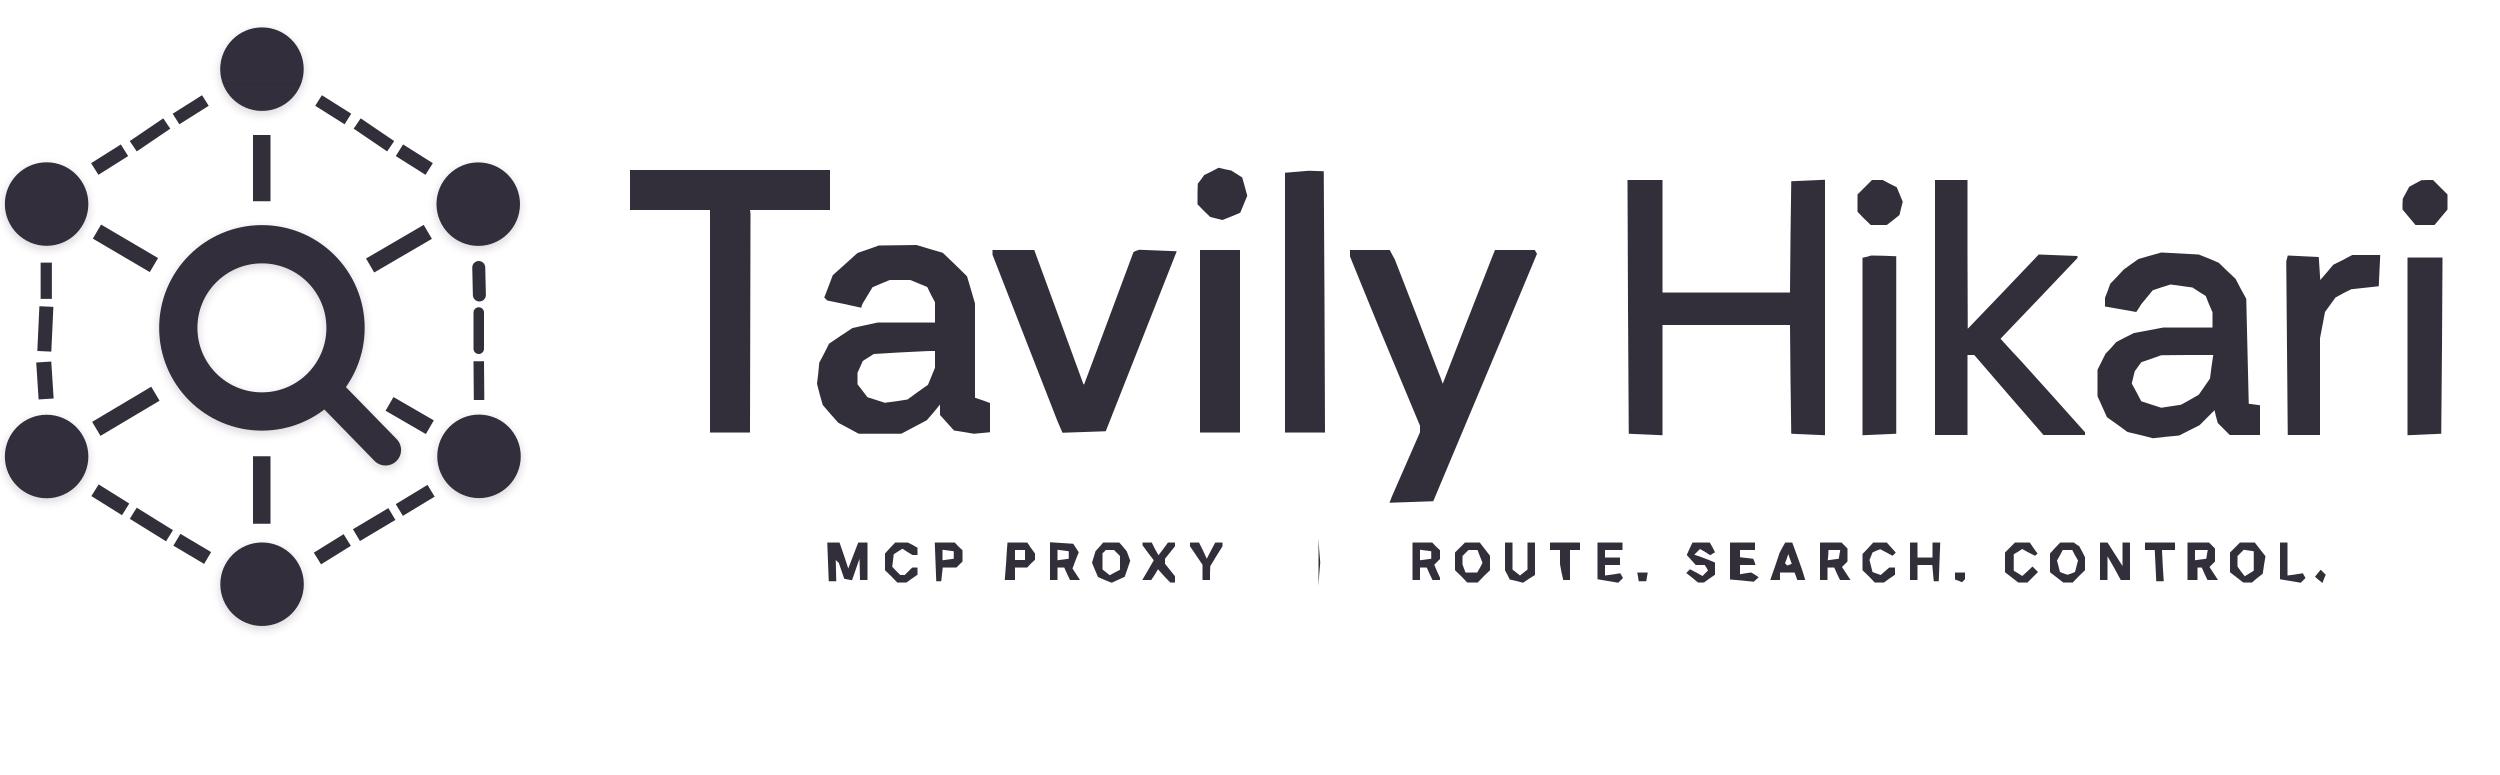
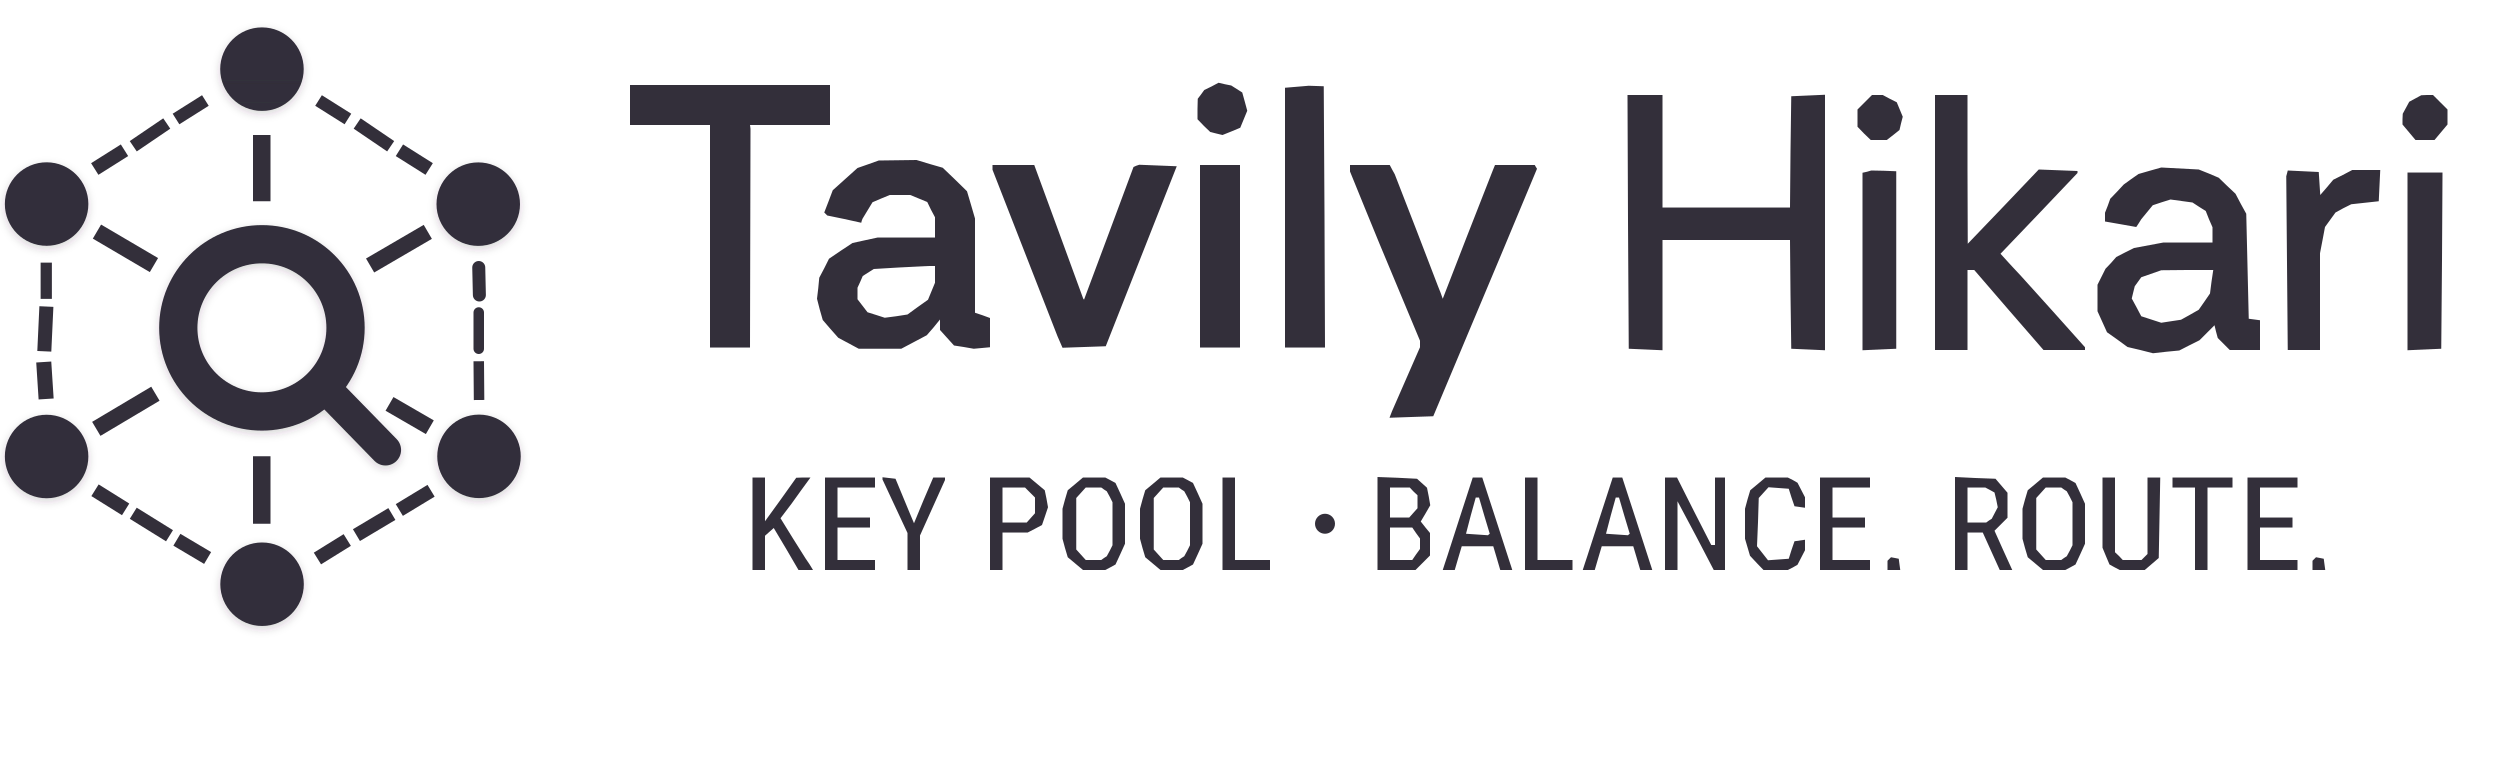
<svg xmlns="http://www.w3.org/2000/svg" width="1000" height="310" viewBox="0 0 1000 310" color-interpolation="sRGB">
  <defs>
    <radialGradient id="node-top-gradient" cx="58%" cy="48%" r="60%">
      <stop offset="0" stop-color="#332F3A" />
      <stop offset="35%" stop-color="#332F3A" />
      <stop offset="55%" stop-color="#332F3A" />
      <stop offset="70%" stop-color="#332F3A" />
      <stop offset="100%" stop-color="#332F3A" />
    </radialGradient>
    <linearGradient id="node-top-lighting" x1="0" y1="0" x2="0" y2="1">
      <stop offset="50%" stop-color="#332F3A" stop-opacity="0" />
      <stop offset="100%" stop-color="#332F3A" stop-opacity="0.12" />
    </linearGradient>
    <radialGradient id="node-upper-left-gradient" cx="35%" cy="30%" r="75%">
      <stop offset="0" stop-color="#332F3A" />
      <stop offset="100%" stop-color="#332F3A" />
    </radialGradient>
    <radialGradient id="node-upper-right-gradient" cx="35%" cy="30%" r="75%">
      <stop offset="0" stop-color="#332F3A" />
      <stop offset="100%" stop-color="#332F3A" />
    </radialGradient>
    <radialGradient id="node-lower-left-gradient" cx="35%" cy="30%" r="75%">
      <stop offset="0" stop-color="#332F3A" />
      <stop offset="100%" stop-color="#332F3A" />
    </radialGradient>
    <radialGradient id="node-lower-right-gradient" cx="35%" cy="30%" r="75%">
      <stop offset="0" stop-color="#332F3A" />
      <stop offset="100%" stop-color="#332F3A" />
    </radialGradient>
    <radialGradient id="node-bottom-gradient" cx="35%" cy="30%" r="75%">
      <stop offset="0" stop-color="#332F3A" />
      <stop offset="100%" stop-color="#332F3A" />
    </radialGradient>
    <linearGradient id="edge-top-right-gradient" x1="127" y1="41" x2="172" y2="69" gradientUnits="userSpaceOnUse">
      <stop offset="0" stop-color="#332F3A" />
      <stop offset="100%" stop-color="#332F3A" />
    </linearGradient>
    <linearGradient id="search-gradient" x1="72" y1="96" x2="157" y2="184" gradientUnits="userSpaceOnUse">
      <stop offset="0" stop-color="#332F3A" />
      <stop offset="45%" stop-color="#332F3A" />
      <stop offset="72%" stop-color="#332F3A" />
      <stop offset="100%" stop-color="#332F3A" />
    </linearGradient>
    <filter id="soft-depth" x="-20%" y="-20%" width="140%" height="145%" color-interpolation-filters="sRGB">
      <feDropShadow dx="0" dy="1.2" stdDeviation="1.8" flood-color="#332F3A" flood-opacity="0.2" />
    </filter>
    <linearGradient id="wordmark-tavily-gradient" x1="2520" y1="0" x2="6150" y2="0" gradientUnits="userSpaceOnUse">
      <stop offset="0" stop-color="#332F3A" />
      <stop offset="1" stop-color="#332F3A" />
    </linearGradient>
    <linearGradient id="wordmark-hikari-gradient" x1="6510" y1="0" x2="9790" y2="0" gradientUnits="userSpaceOnUse">
      <stop offset="0" stop-color="#332F3A" />
      <stop offset="0.48" stop-color="#332F3A" />
      <stop offset="1" stop-color="#332F3A" />
    </linearGradient>
-     <linearGradient id="tagline-primary-gradient" x1="3310" y1="0" x2="4890" y2="0" gradientUnits="userSpaceOnUse">
-       <stop offset="0" stop-color="#332F3A" />
-       <stop offset="1" stop-color="#332F3A" />
-     </linearGradient>
-     <linearGradient id="tagline-secondary-gradient" x1="5650" y1="0" x2="9300" y2="0" gradientUnits="userSpaceOnUse">
+     <linearGradient id="tagline-flow-gradient" x1="2970" y1="0" x2="9350" y2="0" gradientUnits="userSpaceOnUse">
      <stop offset="0" stop-color="#332F3A" />
      <stop offset="1" stop-color="#332F3A" />
    </linearGradient>
  </defs>
  <g id="mark-artwork">
    <g id="outer-network" fill="none" stroke-width="5" stroke-linecap="butt">
      <g id="edge-top-left">
        <line x1="70.4" y1="47.6" x2="82.15" y2="40.2" stroke="#332F3A" />
        <line x1="53.3" y1="58.5" x2="66.7" y2="49.4" stroke="#332F3A" />
        <line x1="37.9" y1="67.6" x2="49.8" y2="60.1" stroke="#332F3A" stroke-width="5.5" />
      </g>
      <g id="edge-top-right" stroke="url(#edge-top-right-gradient)">
        <line x1="127.415" y1="40.2" x2="139.165" y2="47.6" />
        <line x1="142.865" y1="49.4" x2="156.265" y2="58.5" />
        <line x1="159.765" y1="60.1" x2="171.665" y2="67.6" stroke-width="5.5" />
      </g>
      <g id="edge-right" stroke-width="4.2">
        <line x1="191.5" y1="107" x2="191.75" y2="118" stroke="#332F3A" stroke-width="5.2" stroke-linecap="round" />
        <line x1="191.5" y1="125" x2="191.5" y2="139.5" stroke="#332F3A" stroke-linecap="round" />
        <line x1="191.5" y1="144.5" x2="191.625" y2="160" stroke="#332F3A" />
      </g>
      <g id="edge-bottom-right" stroke-width="5.5">
        <line x1="172.425" y1="196.3" x2="159.725" y2="204" stroke="#332F3A" />
        <line x1="156.75" y1="205.6" x2="142.575" y2="214.05" stroke="#332F3A" />
        <line x1="138.9" y1="216" x2="126.969" y2="223.4" stroke="#332F3A" />
      </g>
      <g id="edge-bottom-left" stroke-width="5.5">
        <line x1="38" y1="196.1" x2="50.25" y2="203.75" stroke="#332F3A" />
        <line x1="53.3" y1="205.3" x2="67.8" y2="214.3" stroke="#332F3A" stroke-width="5.25" />
        <line x1="70.75" y1="215.9" x2="83.05" y2="223.2" stroke="#332F3A" />
      </g>
      <g id="edge-left" stroke-width="4.5">
        <line x1="18.5" y1="107.3" x2="18.5" y2="117.3" stroke="#332F3A" stroke-linecap="square" />
        <line x1="18.555" y1="122.615" x2="17.723" y2="140.521" stroke="#332F3A" stroke-width="5.605" />
        <line x1="17.497" y1="144.805" x2="18.452" y2="159.59" stroke="#332F3A" stroke-width="6.026" />
      </g>
    </g>
    <g id="center-spokes" fill="none" stroke-linecap="butt">
      <line id="spoke-top" x1="104.7" y1="57.5" x2="104.7" y2="77" stroke="#332F3A" stroke-width="7" stroke-linecap="square" />
      <line id="spoke-upper-right" x1="171.12" y1="92.74" x2="148.04" y2="106.2" stroke="#332F3A" stroke-width="6.48" />
      <line id="spoke-lower-right" x1="171.93" y1="170.895" x2="155.8" y2="161.555" stroke="#332F3A" stroke-width="6.33" />
      <line id="spoke-bottom" x1="104.7" y1="186" x2="104.7" y2="206" stroke="#332F3A" stroke-width="7" stroke-linecap="square" />
      <line id="spoke-lower-left" x1="38.515" y1="171.54" x2="62.16" y2="157.482" stroke="#332F3A" stroke-width="6.52" />
      <line id="spoke-upper-left" x1="38.78" y1="92.64" x2="61.572" y2="106.035" stroke="#332F3A" stroke-width="6.52" />
    </g>
    <g id="nodes" stroke="none" filter="url(#soft-depth)">
      <circle id="node-top" cx="104.782" cy="27.66" r="16.7" fill="url(#node-top-gradient)" />
      <circle id="node-top-lighting" cx="104.782" cy="27.66" r="16.7" fill="url(#node-top-lighting)" />
      <circle id="node-upper-right" cx="191.298" cy="81.66" r="16.7" fill="url(#node-upper-right-gradient)" />
      <circle id="node-lower-right" cx="191.6" cy="182.54" r="16.7" fill="url(#node-lower-right-gradient)" />
      <circle id="node-bottom" cx="104.825" cy="233.69" r="16.7" fill="url(#node-bottom-gradient)" />
      <circle id="node-lower-left" cx="18.641" cy="182.6" r="16.7" fill="url(#node-lower-left-gradient)" />
      <circle id="node-upper-left" cx="18.642" cy="81.62" r="16.7" fill="url(#node-upper-left-gradient)" />
    </g>
    <g id="search-symbol" fill="none" stroke="url(#search-gradient)" stroke-linecap="round" filter="url(#soft-depth)">
      <circle id="search-ring" cx="104.766" cy="131.143" r="33.45" stroke-width="15.307" />
      <line id="search-handle" x1="129.941" y1="155.097" x2="154.214" y2="179.983" stroke-width="12.43" />
    </g>
  </g>
-   <g id="wordmark">
+   <g id="wordmark" transform="translate(0 -34)">
    <g transform="translate(0,310) scale(0.1,-0.1)" id="wordmark-tavily" fill="url(#wordmark-tavily-gradient)">
      <path d="M4846 2414 l-29 -14 -13 -18 -13 -17 -1 -41 0 -41 25 -26 26 -25 24 -6 25 -6 35 14 36 15 14 34 14 34 -10 37 -10 36 -22 14 -22 14 -25 5 -26 6 -28 -15z M2520 2340 l0 -80 160 0 160 0 0 -445 0 -445 80 0 80 0 1 438 1 437 -1 8 -1 7 160 0 160 0 0 80 0 80 -400 0 -400 0 0 -80z M5188 2413 l-48 -4 0 -520 0 -519 80 0 80 0 -2 523 -3 522 -30 1 -30 1 -47 -4z M3473 2103 l-43 -15 -49 -44 -50 -45 -17 -45 -17 -44 6 -6 6 -6 68 -14 68 -15 2 8 3 8 20 33 20 33 35 15 34 14 41 0 41 0 34 -14 34 -14 15 -31 16 -30 0 -41 0 -40 -115 0 -114 0 -51 -11 -50 -11 -47 -31 -47 -32 -19 -38 -20 -38 -4 -42 -5 -42 11 -43 12 -42 31 -36 31 -35 41 -22 41 -22 85 0 85 0 51 27 51 27 27 31 26 32 0 -21 0 -21 28 -31 28 -31 39 -6 40 -7 33 3 32 3 0 59 0 58 -30 11 -30 10 0 189 0 188 -16 55 -16 54 -48 47 -49 47 -52 15 -53 16 -75 -1 -76 -1 -42 -15z m267 -440 l0 -34 -14 -34 -14 -34 -41 -29 -41 -30 -45 -7 -46 -6 -34 11 -35 11 -20 26 -20 26 0 23 0 23 11 24 10 23 22 14 22 14 100 6 100 5 23 1 22 0 0 -33z M3970 2091 l0 -10 130 -333 130 -333 10 -23 10 -23 87 3 86 3 142 360 142 360 -75 3 -75 3 -12 -4 -11 -5 -99 -266 -99 -265 -1 2 -2 2 -98 268 -98 267 -83 0 -84 0 0 -9z M4800 1735 l0 -365 80 0 80 0 0 365 0 365 -80 0 -80 0 0 -365z M5400 2087 l0 -13 59 -145 59 -144 81 -194 81 -194 0 -13 0 -13 -56 -128 -56 -128 -5 -13 -5 -13 87 3 88 3 63 150 63 150 145 345 144 345 -5 8 -4 7 -80 0 -79 0 -9 -22 -9 -23 -96 -245 -95 -245 -9 25 -10 25 -86 224 -87 224 -10 18 -10 19 -79 0 -80 0 0 -13z" />
    </g>
    <g transform="translate(0,310) scale(0.1,-0.1)" id="wordmark-hikari" fill="url(#wordmark-hikari-gradient)">
      <path d="M6512 1873 l3 -508 68 -3 67 -3 0 221 0 220 255 0 255 0 2 -217 3 -218 68 -3 67 -3 0 511 0 511 -67 -3 -68 -3 -3 -222 -2 -223 -255 0 -255 0 0 225 0 225 -70 0 -70 0 2 -507z M7459 2351 l-29 -29 0 -35 0 -34 26 -27 27 -26 32 0 32 0 26 20 25 20 6 26 7 27 -12 29 -12 29 -28 14 -28 15 -21 0 -22 0 -29 -29z M7740 1870 l0 -510 65 0 65 0 0 160 0 160 13 0 14 0 138 -160 139 -160 83 0 83 0 0 5 0 6 -127 142 -128 142 -42 45 -41 45 154 161 154 162 0 4 0 4 -77 3 -78 3 -142 -149 -142 -148 -1 298 0 297 -65 0 -65 0 0 -510z M9661 2366 l-24 -13 -13 -24 -13 -24 -1 -22 0 -21 26 -31 26 -31 38 0 38 0 26 31 26 31 0 30 0 30 -29 29 -29 29 -24 0 -23 -1 -24 -13z M8599 2077 l-45 -13 -30 -21 -29 -21 -27 -29 -27 -28 -10 -28 -11 -28 0 -18 0 -17 63 -11 62 -11 10 15 10 16 23 28 23 28 36 12 35 11 44 -6 44 -6 26 -17 27 -17 13 -33 14 -32 0 -31 0 -30 -98 0 -98 0 -59 -11 -59 -11 -36 -18 -35 -18 -21 -24 -22 -23 -16 -32 -16 -32 0 -53 0 -53 19 -42 19 -42 41 -29 41 -30 51 -12 51 -13 53 6 52 5 41 21 40 20 30 30 30 30 6 -25 7 -26 24 -24 24 -24 61 0 60 0 0 59 0 60 -22 3 -23 3 -5 210 -5 210 -22 40 -21 40 -34 32 -33 32 -40 17 -40 16 -75 4 -75 4 -46 -13z m247 -444 l-6 -47 -22 -32 -23 -33 -35 -20 -36 -20 -40 -6 -39 -6 -40 13 -40 13 -19 36 -19 35 6 25 6 24 13 18 13 18 40 14 40 14 104 1 104 0 -7 -47z M7468 2073 l-18 -4 0 -355 0 -355 68 3 67 3 0 355 0 355 -50 2 -50 1 -17 -5z M9148 2066 l-3 -11 3 -347 3 -348 64 0 65 0 0 194 0 193 10 52 10 53 21 29 21 29 31 17 32 16 55 6 55 6 3 63 3 62 -56 0 -56 0 -38 -20 -38 -19 -26 -31 -26 -30 -3 46 -3 46 -62 3 -62 3 -3 -12z M9630 1715 l0 -356 68 3 67 3 3 353 2 352 -70 0 -70 0 0 -355z" />
    </g>
  </g>
  <g id="tagline">
-     <g transform="translate(0,310) scale(0.1,-0.1)" id="tagline-primary" fill="url(#tagline-primary-gradient)">
-       <path d="M3312 853 l3 -78 15 0 15 0 -1 43 -1 42 6 -6 6 -5 11 -32 11 -32 15 -3 16 -3 15 43 15 43 1 -42 1 -43 15 0 15 0 0 75 0 75 -19 0 -18 0 -20 -52 -20 -52 -17 52 -18 52 -24 0 -25 0 3 -77z M3560 908 l-20 -22 0 -33 0 -34 25 -24 24 -25 18 0 19 0 22 16 22 15 0 15 0 14 -11 0 -10 0 -15 -15 -15 -15 -9 0 -9 0 -16 16 -16 17 3 25 3 25 17 11 18 11 20 -13 20 -12 10 0 10 0 0 15 0 14 -19 11 -20 10 -25 0 -25 0 -21 -22z M3742 853 l3 -78 10 0 10 0 3 28 3 27 28 0 27 0 12 12 12 12 0 22 0 23 -16 15 -15 16 -40 0 -40 0 3 -77z m73 27 l0 -15 -22 -3 -23 -3 0 21 0 21 23 -3 22 -3 0 -15z M4029 918 l-1 -13 -4 -62 -5 -63 21 0 20 0 0 25 0 25 24 0 25 0 15 16 16 15 0 12 0 13 -16 22 -15 22 -40 0 -39 0 -1 -12z m71 -38 l0 -20 -20 0 -20 0 0 20 0 20 20 0 20 0 0 -20z M4200 856 l0 -76 15 0 15 0 0 25 0 25 13 0 14 0 11 -25 12 -25 20 0 20 0 -15 23 -15 23 12 32 13 33 -11 17 -11 17 -47 3 -46 3 0 -75z m75 24 l0 -15 -22 -3 -23 -3 0 21 0 21 23 -3 22 -3 0 -15z M4398 913 l-16 -18 -7 -23 -7 -23 12 -29 12 -28 27 -12 28 -11 26 12 26 12 11 32 11 32 -7 19 -7 19 -15 18 -15 17 -32 0 -32 0 -15 -17z m70 -25 l12 -12 0 -28 0 -27 -21 -11 -20 -11 -15 12 -14 11 0 33 0 32 7 6 6 7 17 0 16 0 12 -12z M4570 925 l0 -6 22 -30 23 -30 -23 -40 -23 -39 18 0 18 0 14 21 13 22 24 -27 25 -26 9 0 10 0 0 13 0 12 -20 25 -20 25 0 10 0 10 20 25 20 25 0 8 0 7 -14 0 -14 0 -19 -26 -19 -25 -14 25 -13 26 -19 0 -18 0 0 -5z M4760 922 l0 -7 25 -37 25 -37 0 -30 0 -31 15 0 15 0 0 28 1 27 24 40 25 40 0 8 0 7 -15 0 -14 0 -17 -32 -17 -33 -15 33 -16 32 -18 0 -18 0 0 -8z" />
+     <g transform="translate(0,310) scale(0.1,-0.1)" id="tagline-primary" fill="url(#tagline-flow-gradient)">
+       <path d="M3010 1005 l0 -185 25 0 25 0 0 68 0 69 18 16 17 15 50 -84 49 -84 29 0 29 0 -14 23 -15 22 -51 81 -50 81 22 29 22 29 38 53 38 52 -29 0 -28 -1 -62 -87 -63 -87 0 88 0 87 -25 0 -25 0 0 -185z M3300 1005 l0 -185 100 0 100 0 0 20 0 20 -75 0 -75 0 0 65 0 65 65 0 65 0 0 20 0 20 -65 0 -65 0 0 60 0 60 75 0 75 0 0 20 0 20 -100 0 -100 0 0 -185z M3530 1187 l0 -5 50 -107 50 -107 0 -74 0 -74 25 0 25 0 0 69 0 69 50 111 50 111 0 5 0 5 -24 0 -23 0 -39 -91 -38 -92 -8 19 -8 19 -29 70 -29 70 -26 3 -26 3 0 -4z M3960 1005 l0 -185 25 0 25 0 0 75 0 75 50 0 51 0 29 15 28 15 12 35 12 36 -6 34 -7 34 -30 25 -31 26 -79 0 -79 0 0 -185z m160 125 l20 -20 0 -32 0 -31 -17 -19 -16 -18 -49 0 -48 0 0 70 0 70 45 0 45 0 20 -20z M4301 1164 l-30 -25 -11 -37 -10 -37 0 -60 0 -60 10 -37 11 -37 30 -25 31 -26 44 0 45 0 21 11 20 11 19 41 19 42 0 80 0 80 -19 42 -19 41 -20 11 -21 11 -45 0 -44 0 -31 -26z m115 -22 l11 -7 12 -22 11 -22 0 -86 0 -86 -11 -22 -12 -22 -11 -7 -11 -8 -31 0 -31 0 -19 21 -19 21 0 103 0 103 19 21 19 21 31 0 31 0 11 -8z M4611 1164 l-30 -25 -11 -37 -10 -37 0 -60 0 -60 10 -37 11 -37 30 -25 31 -26 44 0 45 0 21 11 20 11 19 41 19 42 0 80 0 80 -19 42 -19 41 -20 11 -21 11 -45 0 -44 0 -31 -26z m115 -22 l11 -7 12 -22 11 -22 0 -86 0 -86 -11 -22 -12 -22 -11 -7 -11 -8 -31 0 -31 0 -19 21 -19 21 0 103 0 103 19 21 19 21 31 0 31 0 11 -8z M4890 1005 l0 -185 95 0 95 0 0 20 0 20 -70 0 -70 0 0 165 0 165 -25 0 -25 0 0 -185z" />
    </g>
-     <g transform="translate(0,310) scale(0.1,-0.1)" id="tagline-separator" fill="#332F3A">
-       <path d="M5274 850 l0 -95 3 48 4 47 -4 48 -3 47 0 -95z" />
+     <g id="tagline-separator" transform="translate(0 310) scale(0.1 -0.1)" fill="url(#tagline-flow-gradient)">
+       <circle cx="5300" cy="1005.0" r="40" />
    </g>
-     <g transform="translate(0,310) scale(0.1,-0.1)" id="tagline-secondary" fill="url(#tagline-secondary-gradient)">
-       <path d="M5650 855 l0 -75 15 0 15 0 0 25 0 25 13 0 14 0 11 -25 12 -25 15 0 15 0 0 5 0 4 -12 26 -11 26 11 11 12 12 0 17 0 18 -16 15 -15 16 -40 0 -39 0 0 -75z m75 25 l0 -15 -22 -3 -23 -3 0 21 0 21 23 -3 22 -3 0 -15z M5840 910 l-20 -20 0 -35 0 -36 25 -24 24 -25 21 0 21 0 24 25 25 24 0 29 0 29 -21 27 -20 26 -30 0 -29 0 -20 -20z m80 -36 l10 -25 -10 -20 -11 -19 -23 0 -24 0 -6 16 -6 16 0 17 0 17 12 12 12 12 18 0 18 0 10 -26z M6020 874 l0 -55 10 -19 9 -18 27 -6 26 -7 24 16 24 15 0 65 0 65 -15 0 -15 0 0 -54 0 -54 -15 -12 -15 -12 -15 12 -15 12 0 54 0 54 -15 0 -15 0 0 -56z M6200 915 l0 -15 20 0 20 0 0 -29 0 -28 6 -32 7 -31 13 0 14 0 0 60 0 60 20 0 20 0 0 15 0 15 -60 0 -60 0 0 -15z M6390 856 l0 -73 42 -7 41 -7 10 10 9 9 -5 9 -6 10 -31 -5 -30 -4 0 21 0 21 30 0 30 0 0 15 0 15 -30 0 -30 0 0 15 0 15 35 0 35 0 0 15 0 15 -50 0 -50 0 0 -74z M6758 905 l-11 -25 18 -20 18 -20 18 0 18 0 7 -11 6 -11 -11 -11 -11 -11 -25 14 -25 13 -7 -7 -8 -8 24 -19 23 -19 12 0 12 0 22 16 22 15 0 25 0 24 -22 9 -23 9 -19 7 -19 6 12 12 11 11 21 -12 20 -13 9 6 10 6 -10 20 -11 19 -35 0 -34 0 -12 -25z M6920 856 l0 -74 48 -4 47 -5 10 9 10 9 -15 10 -15 9 -22 -3 -23 -4 0 18 0 19 31 0 31 0 -4 13 -5 12 -26 3 -27 3 0 15 0 14 30 0 30 0 0 15 0 15 -50 0 -50 0 0 -74z M7129 909 l-11 -21 -18 -54 -19 -54 20 0 19 0 0 15 0 15 29 0 29 0 6 -15 5 -15 16 0 16 0 -7 23 -7 22 -19 53 -19 52 -14 0 -14 0 -12 -21z m29 -68 l-9 -3 -5 5 -4 4 7 18 6 19 7 -20 7 -19 -9 -4z M7280 855 l0 -75 15 0 15 0 0 25 0 25 13 0 14 0 11 -25 12 -25 21 0 21 0 -17 26 -17 26 11 11 11 11 0 26 0 26 -12 12 -12 12 -43 0 -43 0 0 -75z m78 28 l-3 -18 -22 -3 -22 -3 2 20 1 21 24 0 23 0 -3 -17z M7472 907 l-22 -23 0 -33 0 -32 25 -24 24 -25 18 0 19 0 22 16 22 15 0 15 0 14 -12 0 -11 0 -17 -15 -17 -15 -17 6 -16 6 -6 24 -6 24 6 15 6 15 15 7 16 6 25 -13 24 -13 7 6 6 7 -18 20 -18 20 -27 0 -27 0 -21 -23z M7640 855 l0 -75 15 0 15 0 0 30 0 30 29 0 30 0 3 -32 3 -33 10 0 10 0 3 78 3 77 -16 0 -15 0 0 -30 0 -30 -30 0 -30 0 0 30 0 30 -15 0 -15 0 0 -75z M8040 910 l-20 -20 0 -39 0 -40 26 -20 27 -21 18 0 19 0 21 21 21 21 -11 11 -11 11 -20 -19 -21 -19 -17 11 -17 10 0 33 0 33 17 10 17 11 25 -14 26 -13 5 4 5 5 -16 22 -15 22 -30 0 -29 0 -20 -20z M8220 908 l-20 -22 0 -37 0 -38 26 -20 27 -21 19 0 19 0 24 25 25 24 0 26 0 26 -11 22 -12 22 -11 7 -11 8 -27 0 -27 0 -21 -22z m80 -29 l12 -21 -6 -23 -6 -23 -15 -6 -15 -5 -15 5 -15 6 -6 23 -6 23 12 21 11 21 19 0 19 0 11 -21z M8400 855 l0 -75 15 0 15 0 0 48 0 47 27 -47 26 -48 19 0 18 0 0 75 0 75 -15 0 -15 0 0 -47 0 -47 -30 47 -30 47 -15 0 -15 0 0 -75z M8580 915 l0 -15 20 0 19 0 3 -62 3 -63 15 0 15 0 -4 63 -3 62 26 0 26 0 0 15 0 15 -60 0 -60 0 0 -15z M8750 855 l0 -75 20 0 20 0 0 25 0 25 8 0 9 0 11 -25 12 -25 21 0 21 0 -17 26 -17 26 11 11 11 11 0 26 0 26 -12 12 -12 12 -43 0 -43 0 0 -75z m78 28 l-3 -18 -23 -3 -22 -3 0 20 0 21 26 0 25 0 -3 -17z M8940 910 l-20 -20 0 -39 0 -40 26 -20 27 -21 17 0 18 0 21 18 22 17 5 35 6 35 -22 28 -21 27 -30 0 -29 0 -20 -20z m75 -54 l0 -39 -18 -11 -18 -11 -15 19 -14 20 0 21 0 21 12 12 13 13 20 -3 20 -3 0 -39z M9120 856 l0 -73 42 -7 41 -7 10 10 9 9 -5 9 -6 10 -31 -5 -30 -4 0 66 0 66 -15 0 -15 0 0 -74z M9271 807 l-11 -14 15 -13 15 -12 6 17 7 16 -10 10 -10 10 -12 -14z M6552 793 l3 -18 15 0 15 0 3 18 3 17 -21 0 -21 0 3 -17z M7820 796 l0 -14 14 -5 14 -6 6 6 6 6 0 14 0 13 -20 0 -20 0 0 -14z" />
+     <g transform="translate(0,310) scale(0.1,-0.1)" id="tagline-secondary" fill="url(#tagline-flow-gradient)">
+       <path d="M5510 1006 l0 -186 76 0 76 0 29 29 29 29 0 45 0 45 -19 23 -18 23 19 32 19 33 -6 35 -7 35 -20 18 -20 18 -79 4 -79 3 0 -186z m144 128 l16 -15 0 -26 0 -26 -17 -19 -16 -18 -39 0 -38 0 0 60 0 60 39 0 40 0 15 -16z m10 -166 l16 -22 0 -21 0 -21 -16 -22 -15 -22 -45 0 -44 0 0 65 0 65 44 0 45 0 15 -22z M5840 1033 l-51 -158 -9 -27 -9 -28 24 0 24 0 14 48 14 47 63 0 63 0 14 -47 14 -48 24 0 24 0 -4 13 -4 12 -56 173 -56 172 -19 0 -19 0 -51 -157z m97 5 l22 -73 -4 -3 -3 -3 -44 3 -44 3 19 73 20 72 6 0 7 0 21 -72z M6100 1005 l0 -185 95 0 95 0 0 20 0 20 -70 0 -70 0 0 165 0 165 -25 0 -25 0 0 -185z M6400 1033 l-51 -158 -9 -27 -9 -28 24 0 24 0 14 48 14 47 63 0 63 0 14 -47 14 -48 24 0 24 0 -4 13 -4 12 -56 173 -56 172 -19 0 -19 0 -51 -157z m97 5 l22 -73 -4 -3 -3 -3 -44 3 -44 3 19 73 20 72 6 0 7 0 21 -72z M6660 1005 l0 -185 25 0 25 0 0 138 0 137 73 -137 72 -138 23 0 22 0 0 185 0 185 -20 0 -20 0 0 -135 0 -135 -7 0 -8 0 -69 135 -68 135 -24 0 -24 0 0 -185z M7031 1164 l-30 -25 -11 -37 -10 -37 0 -60 0 -60 10 -34 10 -34 27 -29 27 -28 49 0 48 0 20 10 19 11 15 29 15 29 0 21 0 21 -21 -3 -21 -3 -12 -35 -11 -35 -41 -3 -42 -3 -22 28 -22 28 4 96 3 97 19 21 20 22 40 -3 41 -3 11 -35 12 -35 21 -3 21 -3 0 21 0 21 -15 29 -15 29 -19 11 -20 10 -45 0 -44 0 -31 -26z M7280 1005 l0 -185 100 0 100 0 0 20 0 20 -75 0 -75 0 0 65 0 65 65 0 65 0 0 20 0 20 -65 0 -65 0 0 60 0 60 75 0 75 0 0 20 0 20 -100 0 -100 0 0 -185z M7820 1006 l0 -186 25 0 25 0 0 75 0 75 30 0 31 0 34 -75 34 -75 25 0 25 0 -36 79 -35 78 26 26 26 26 0 50 0 50 -24 28 -24 28 -81 3 -81 4 0 -186z m140 134 l18 -10 7 -29 6 -30 -12 -23 -12 -23 -11 -7 -11 -8 -37 0 -38 0 0 70 0 70 36 0 35 0 19 -10z M8141 1164 l-30 -25 -11 -37 -10 -37 0 -60 0 -60 10 -37 11 -37 30 -25 31 -26 44 0 45 0 21 11 20 11 19 41 19 42 0 80 0 80 -19 42 -19 41 -20 11 -21 11 -45 0 -44 0 -31 -26z m115 -22 l11 -7 12 -22 11 -22 0 -86 0 -86 -11 -22 -12 -22 -11 -7 -11 -8 -31 0 -31 0 -19 21 -19 21 0 103 0 103 19 21 19 21 31 0 31 0 11 -8z M8410 1050 l0 -141 14 -34 14 -33 20 -11 21 -11 50 0 50 0 28 24 28 24 3 161 3 161 -25 0 -26 0 0 -153 0 -153 -12 -12 -12 -12 -37 0 -38 0 -15 16 -16 15 0 150 0 149 -25 0 -25 0 0 -140z M8690 1170 l0 -20 45 0 45 0 0 -165 0 -165 25 0 25 0 0 165 0 165 50 0 50 0 0 20 0 20 -120 0 -120 0 0 -20z M8990 1005 l0 -185 100 0 100 0 0 20 0 20 -75 0 -75 0 0 65 0 65 65 0 65 0 0 20 0 20 -65 0 -65 0 0 60 0 60 75 0 75 0 0 20 0 20 -100 0 -100 0 0 -185z M7557 864 l-7 -7 0 -19 0 -18 26 0 25 0 -3 22 -3 23 -15 3 -16 3 -7 -7z M9257 864 l-7 -7 0 -19 0 -18 26 0 25 0 -3 22 -3 23 -15 3 -16 3 -7 -7z" />
    </g>
  </g>
</svg>
